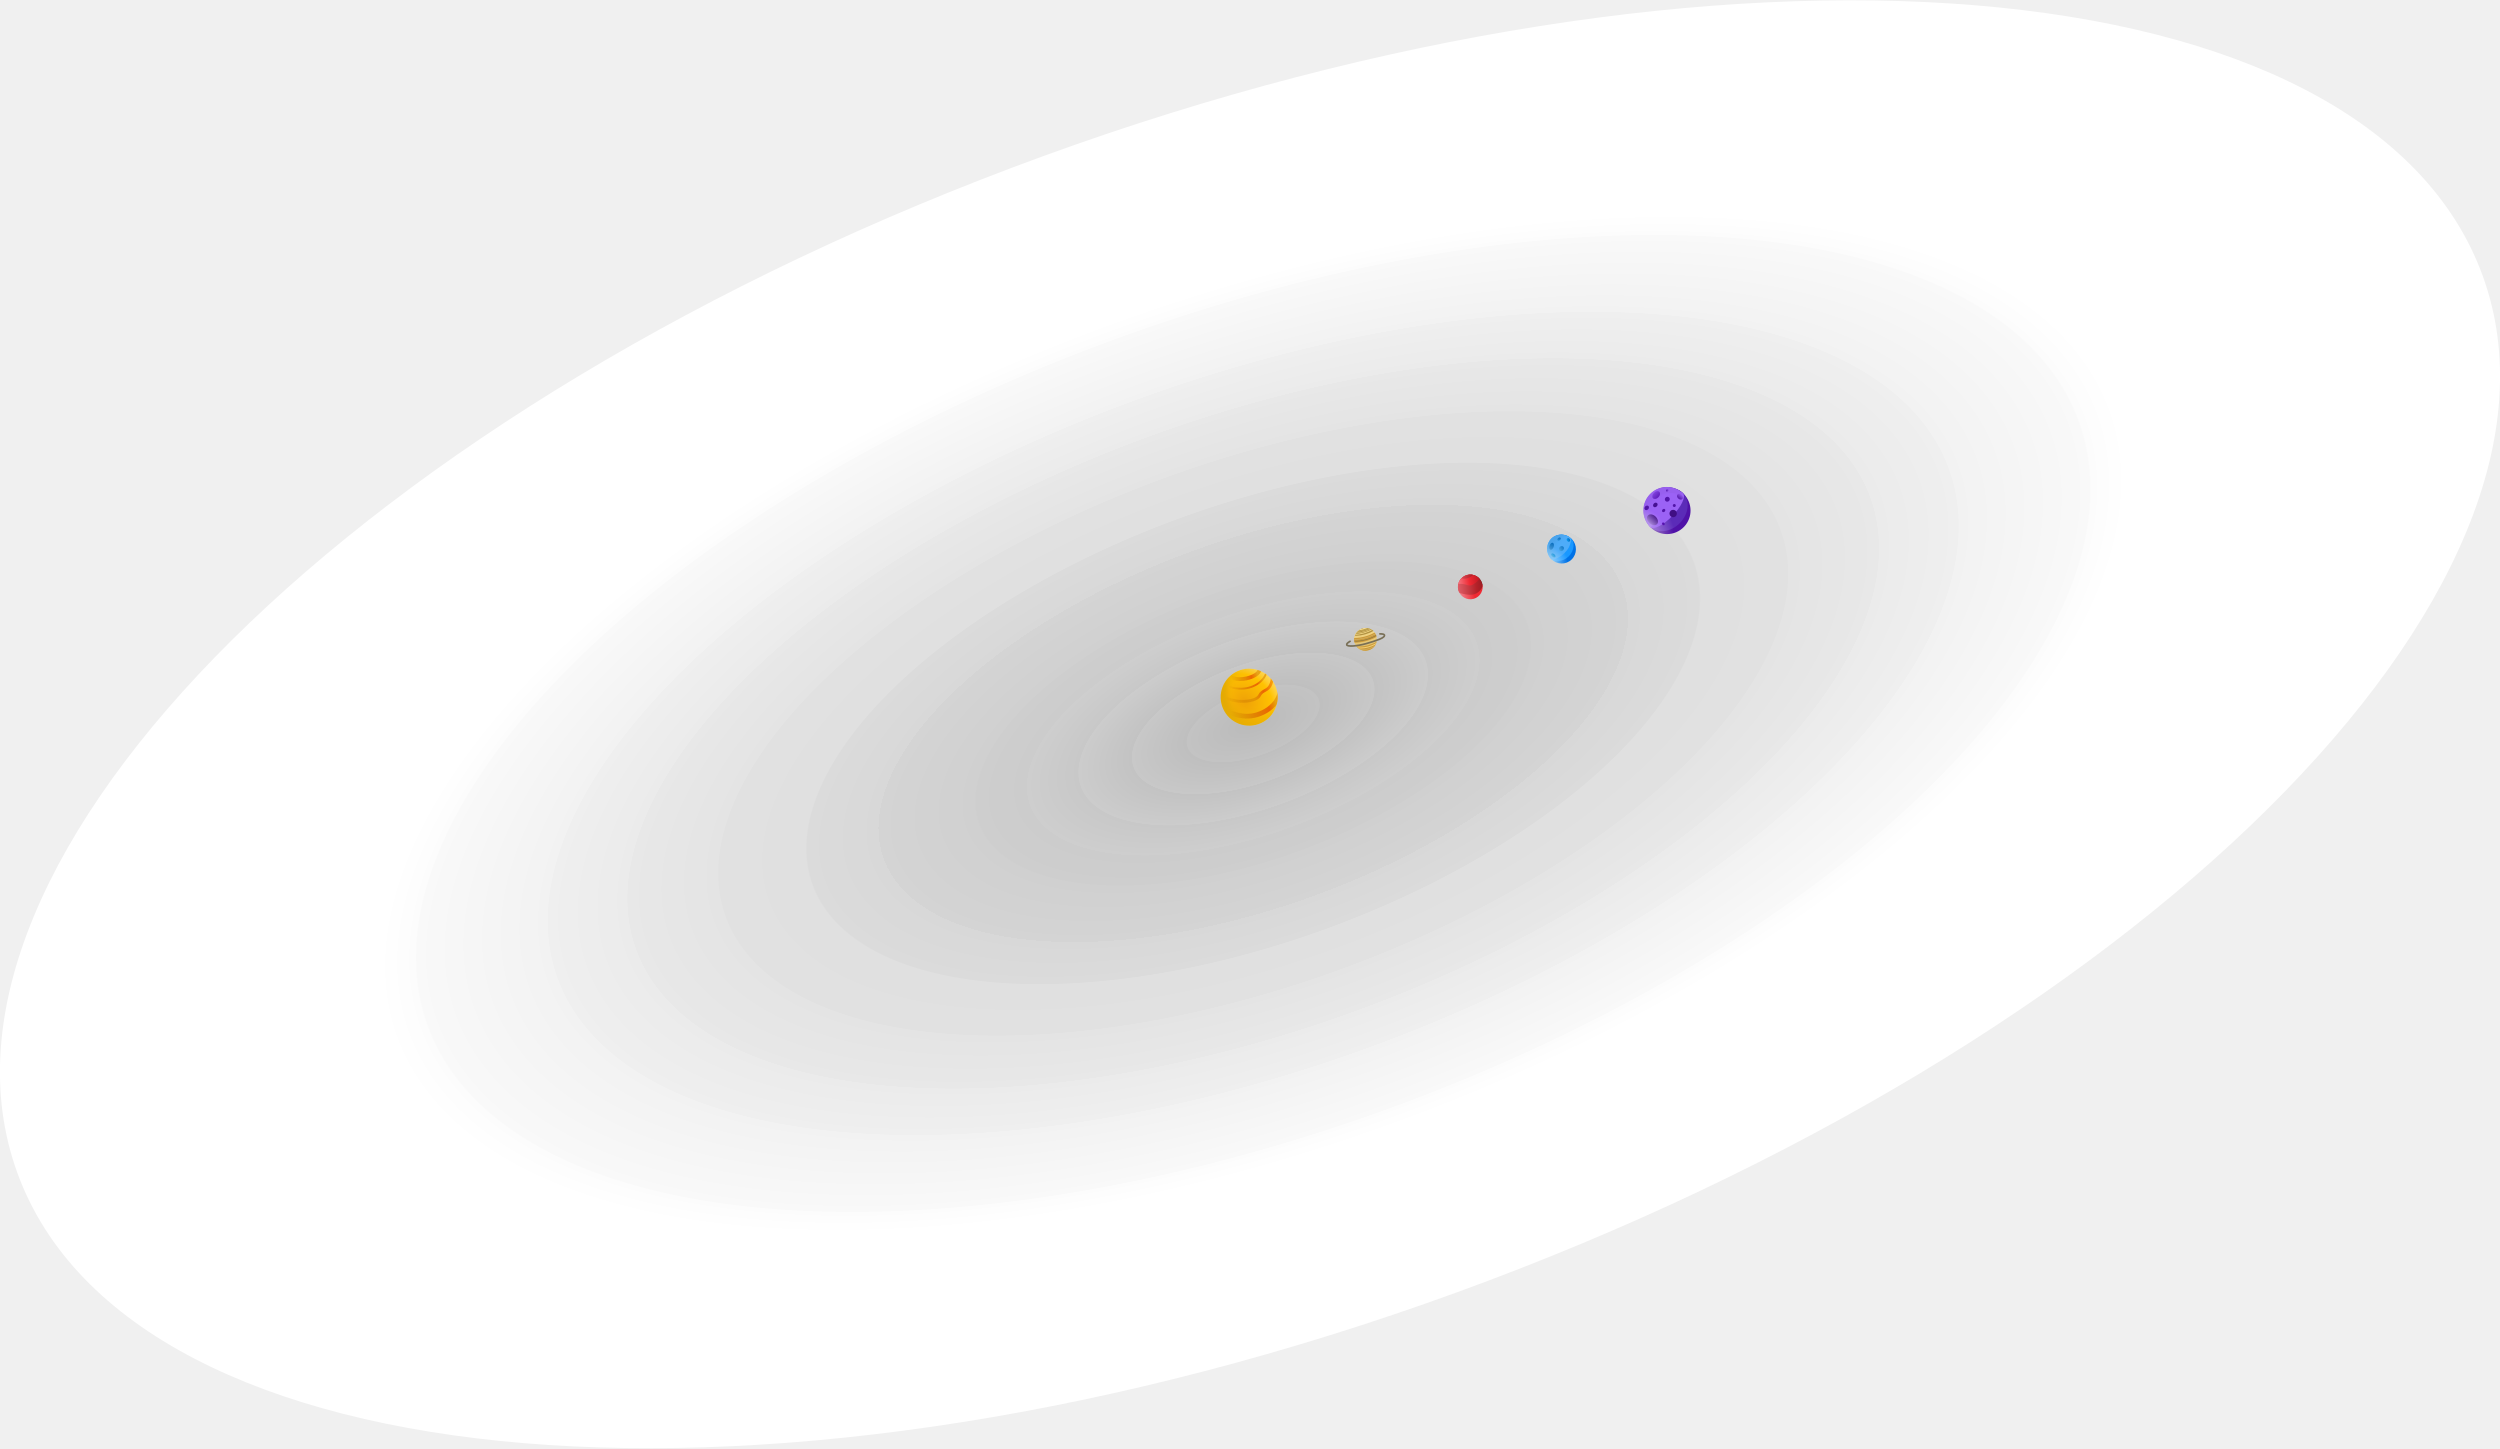
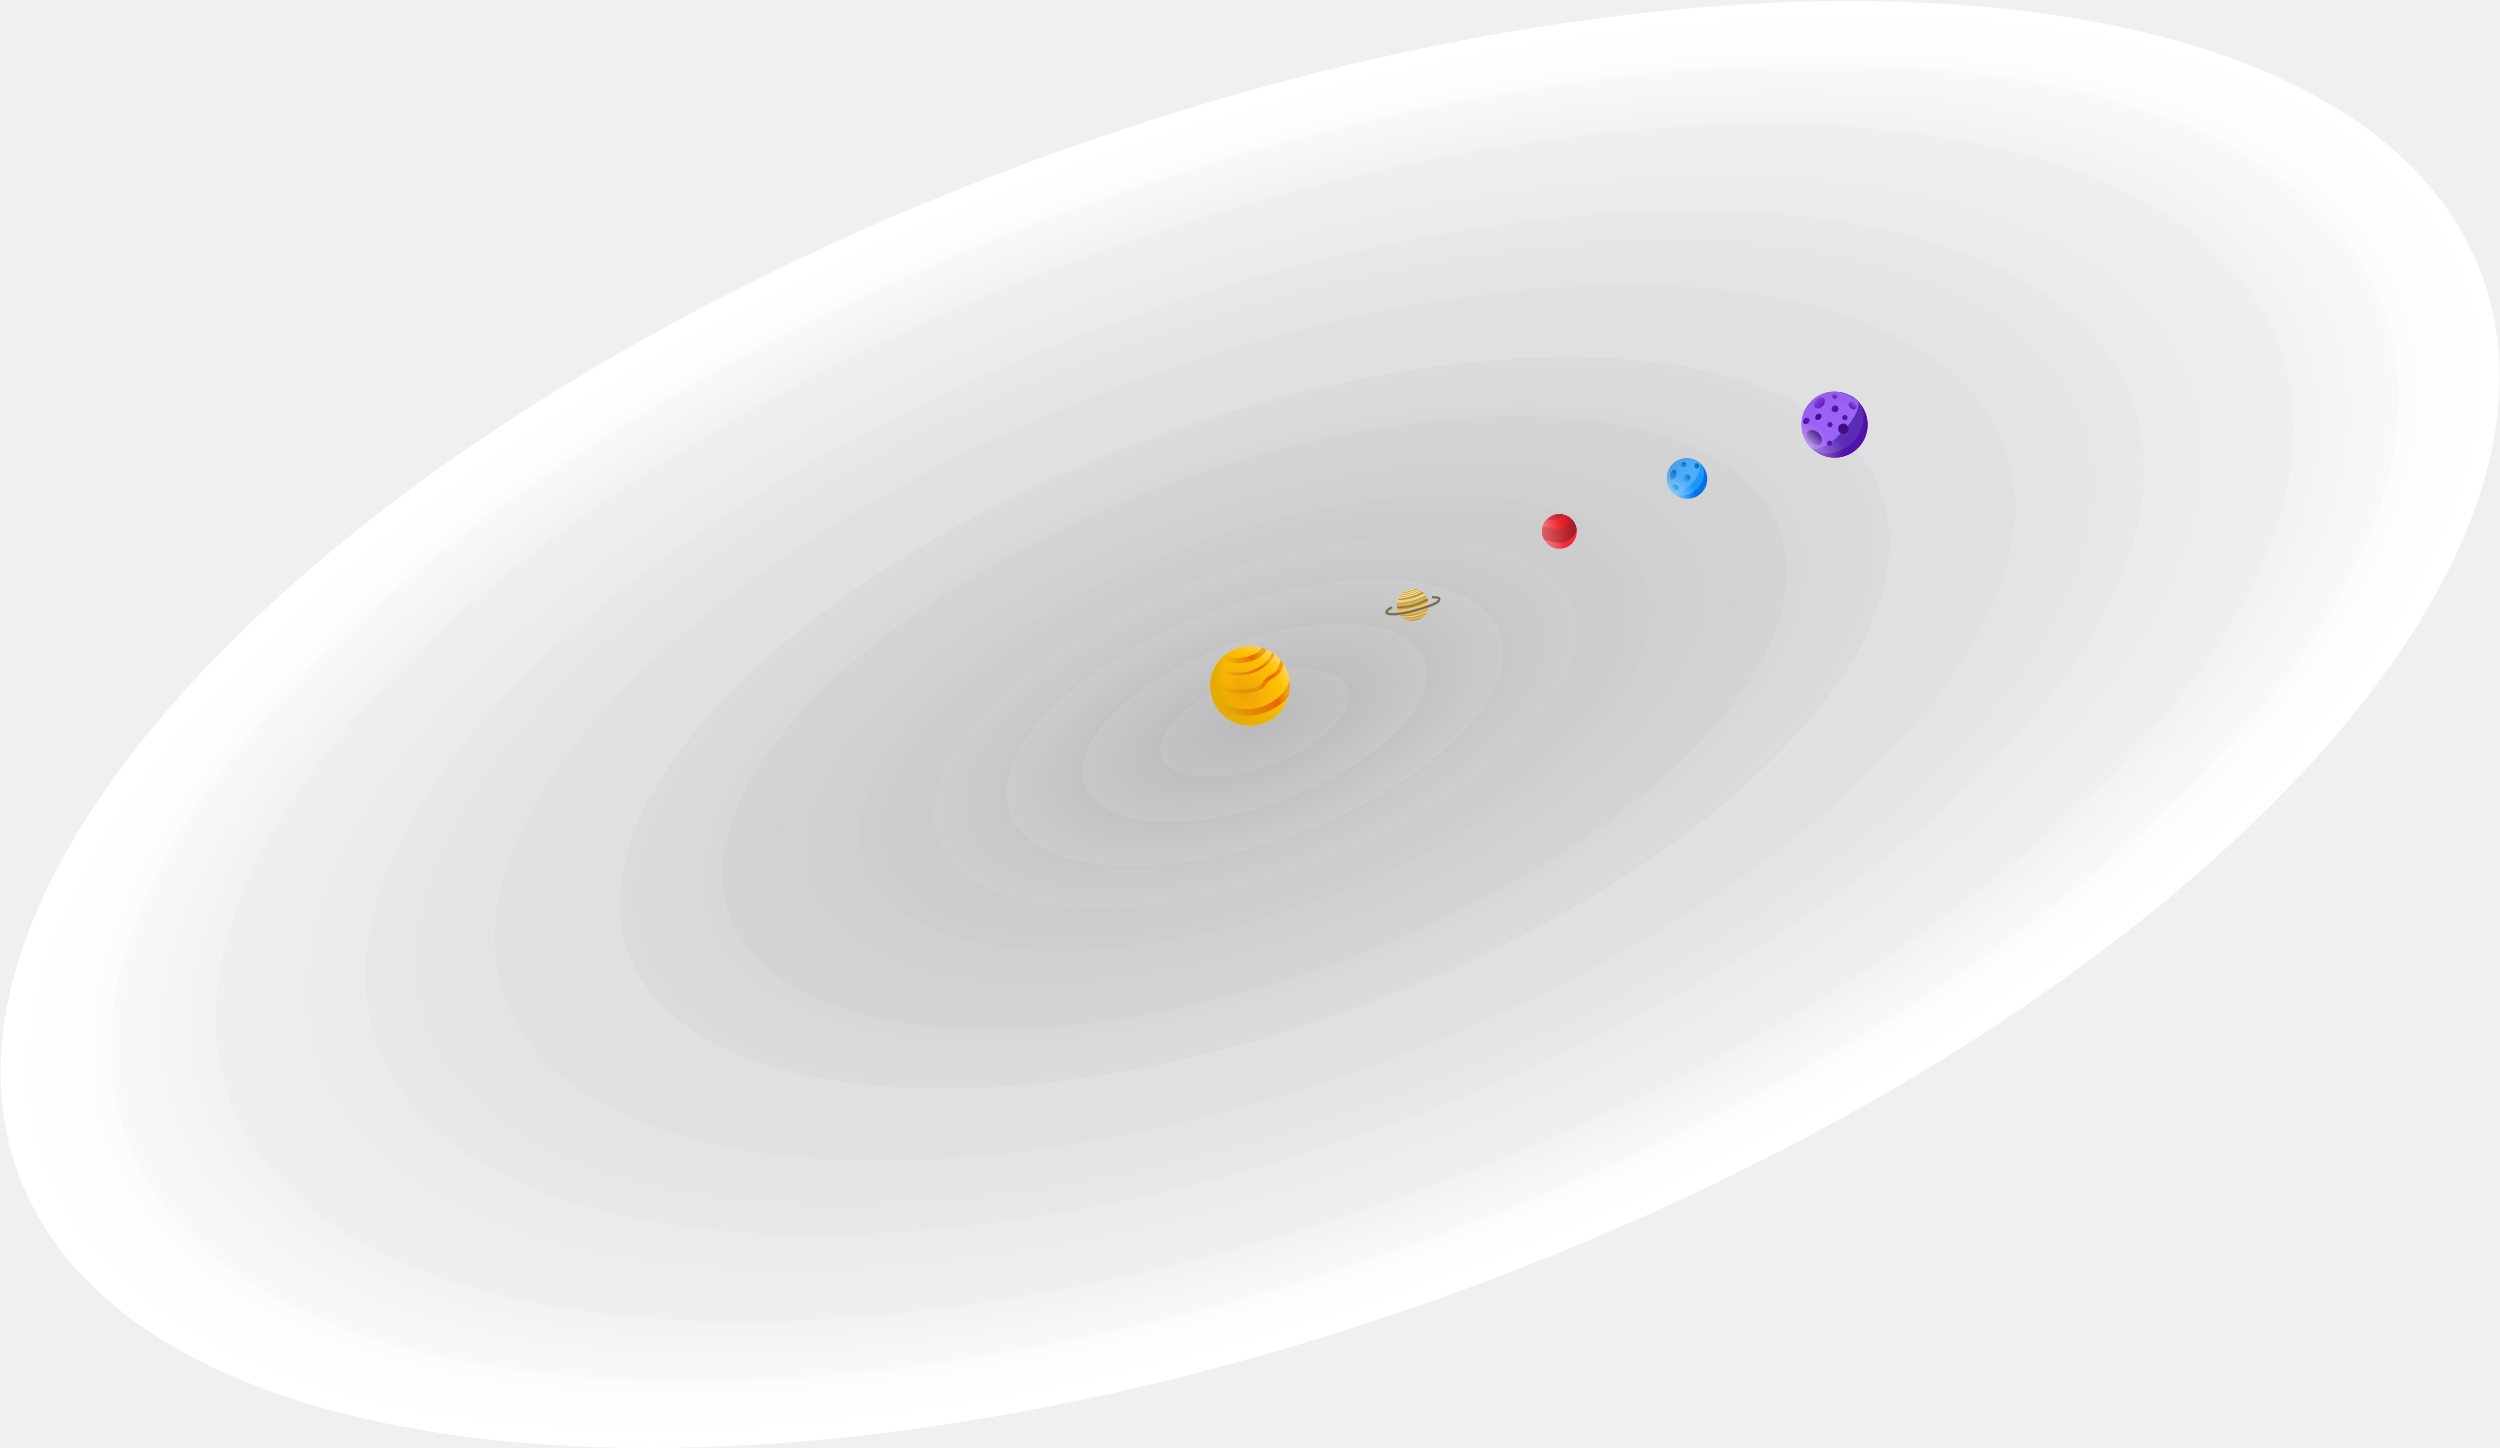
- <svg xmlns="http://www.w3.org/2000/svg" xmlns:xlink="http://www.w3.org/1999/xlink" width="2632px" height="1525px" viewBox="0 0 2632 1525" version="1.1">
+ <svg xmlns="http://www.w3.org/2000/svg" xmlns:xlink="http://www.w3.org/1999/xlink" width="948px" height="549px" viewBox="0 0 948 549" version="1.1">
  <defs>
    <radialGradient cx="50.185%" cy="50%" fx="50.185%" fy="50%" r="49.175%" gradientTransform="translate(0.50185,0.5),scale(0.46072,1),rotate(90),scale(1,2.175142),translate(-0.50185,-0.5)" id="radialGradient-1">
      <stop stop-color="#BABABA" offset="0%" />
      <stop stop-color="#C3C3C3" offset="7.555%" />
      <stop stop-color="#BFBFBF" offset="7.658%" />
      <stop stop-color="#C8C8C8" offset="13.847%" />
      <stop stop-color="#C3C3C3" offset="13.916%" />
      <stop stop-color="#CCCCCC" offset="19.967%" />
      <stop stop-color="#C8C8C8" offset="20.037%" />
      <stop stop-color="#CECECE" offset="25.886%" />
      <stop stop-color="#CCCCCC" offset="25.906%" />
      <stop stop-color="#CECECE" offset="31.695%" />
      <stop stop-color="#D0D0D0" offset="31.88%" />
      <stop stop-color="#D4D4D4" offset="42.869%" />
      <stop stop-color="#D8D8D8" offset="42.871%" />
      <stop stop-color="#DBDBDB" offset="51.043%" />
      <stop stop-color="#E0E0E0" offset="51.2%" />
      <stop stop-color="#E1E1E1" offset="61.151%" />
      <stop stop-color="#E4E4E4" offset="61.26%" />
      <stop stop-color="#E8E8E8" offset="71.566%" />
      <stop stop-color="#EBEBEB" offset="71.624%" />
-       <stop stop-color="#EFEFEF" offset="80.667%" />
-       <stop stop-color="#F2F2F2" offset="80.751%" />
-       <stop stop-color="#F9F9F9" offset="95.705%" />
-       <stop stop-color="#FCFCFC" offset="95.869%" />
+       <stop stop-color="#EFEFEF" offset="83.658%" />
+       <stop stop-color="#F2F2F2" offset="83.681%" />
+       <stop stop-color="#F9F9F9" offset="92.085%" />
+       <stop stop-color="#FCFCFC" offset="92.159%" />
      <stop stop-color="#FFFFFF" offset="100%" />
    </radialGradient>
    <linearGradient x1="97.57%" y1="-10.3%" x2="68.128%" y2="185.11%" id="linearGradient-2">
      <stop stop-color="#FFE493" offset="0%" />
      <stop stop-color="#BC9949" offset="100%" />
    </linearGradient>
-     <circle id="path-3" cx="12.969" cy="12.252" r="12" />
+     <circle id="path-3" cx="6.536" cy="6.175" r="6.048" />
    <linearGradient x1="18.086%" y1="50%" x2="36.004%" y2="103.632%" id="linearGradient-5">
      <stop stop-color="#1998FF" offset="0%" />
      <stop stop-color="#C7EFFE" offset="100%" />
    </linearGradient>
    <linearGradient x1="50%" y1="-15.543%" x2="91.324%" y2="38.152%" id="linearGradient-6">
      <stop stop-color="#BCEBFF" offset="0%" />
      <stop stop-color="#0072E7" offset="100%" />
    </linearGradient>
-     <ellipse id="path-7" cx="15.502" cy="15.257" rx="15.309" ry="15.105" />
+     <ellipse id="path-7" cx="7.813" cy="7.69" rx="7.716" ry="7.613" />
    <linearGradient x1="62.415%" y1="-40.304%" x2="75.019%" y2="50%" id="linearGradient-9">
      <stop stop-color="#E6F8FF" offset="0%" />
      <stop stop-color="#1998FF" offset="100%" />
    </linearGradient>
    <linearGradient x1="63.182%" y1="-13.416%" x2="57.758%" y2="44.912%" id="linearGradient-10">
      <stop stop-color="#C9EAF9" offset="0%" />
      <stop stop-color="#4EACF9" offset="100%" />
    </linearGradient>
-     <path d="M7.226,32.546 C14.441,32.546 20.739,25.623 20.739,14.305 C20.739,2.988 14.006,-6.062 6.791,-6.062 C-0.424,-6.062 -5.797,3.195 -5.797,14.512 C-5.797,25.83 0.012,32.546 7.226,32.546 Z" id="path-11" />
-     <filter x="-32.0%" y="-22.0%" width="164.1%" height="144.0%" filterUnits="objectBoundingBox" id="filter-12">
-       <feGaussianBlur stdDeviation="2.5" in="SourceAlpha" result="shadowBlurInner1" />
-       <feOffset dx="12" dy="5" in="shadowBlurInner1" result="shadowOffsetInner1" />
+     <path d="M3.642,16.403 C7.278,16.403 10.452,12.914 10.452,7.21 C10.452,1.506 7.059,-3.055 3.423,-3.055 C-0.214,-3.055 -2.922,1.61 -2.922,7.314 C-2.922,13.018 0.006,16.403 3.642,16.403 Z" id="path-11" />
+     <filter x="-33.6%" y="-23.1%" width="167.3%" height="146.3%" filterUnits="objectBoundingBox" id="filter-12">
+       <feGaussianBlur stdDeviation="1.5" in="SourceAlpha" result="shadowBlurInner1" />
+       <feOffset dx="6" dy="3" in="shadowBlurInner1" result="shadowOffsetInner1" />
      <feComposite in="shadowOffsetInner1" in2="SourceAlpha" operator="arithmetic" k2="-1" k3="1" result="shadowInnerInner1" />
      <feColorMatrix values="0 0 0 0 0   0 0 0 0 0   0 0 0 0 0  0 0 0 0.054 0" type="matrix" in="shadowInnerInner1" />
    </filter>
    <linearGradient x1="50%" y1="-75.768%" x2="61.614%" y2="129.077%" id="linearGradient-13">
      <stop stop-color="#71C9FF" offset="0%" />
      <stop stop-color="#0369BC" offset="100%" />
    </linearGradient>
    <linearGradient x1="97.721%" y1="0%" x2="-18.38%" y2="238.895%" id="linearGradient-14">
      <stop stop-color="#076BBD" offset="0%" />
      <stop stop-color="#53BCFB" offset="100%" />
    </linearGradient>
    <linearGradient x1="33.241%" y1="-124.446%" x2="54.459%" y2="110.885%" id="linearGradient-15">
      <stop stop-color="#97D5FA" offset="0%" />
      <stop stop-color="#0167B9" offset="100%" />
    </linearGradient>
    <linearGradient x1="-28.488%" y1="50%" x2="246.43%" y2="50%" id="linearGradient-16">
      <stop stop-color="#1792DC" offset="0%" />
      <stop stop-color="#B3E4F6" offset="100%" />
    </linearGradient>
    <linearGradient x1="217.726%" y1="0%" x2="4.195%" y2="50%" id="linearGradient-17">
      <stop stop-color="#06B2F3" offset="0%" />
      <stop stop-color="#0680E3" offset="100%" />
    </linearGradient>
-     <ellipse id="path-18" cx="13.652" cy="27.151" rx="1.633" ry="2.041" />
-     <filter x="-30.6%" y="-24.5%" width="161.2%" height="149.0%" filterUnits="objectBoundingBox" id="filter-19">
+     <ellipse id="path-18" cx="6.881" cy="13.684" rx="1" ry="1.029" />
+     <filter x="-60.8%" y="-48.6%" width="221.5%" height="197.2%" filterUnits="objectBoundingBox" id="filter-19">
      <feGaussianBlur stdDeviation="0.5" in="SourceAlpha" result="shadowBlurInner1" />
      <feOffset dx="1" dy="-1" in="shadowBlurInner1" result="shadowOffsetInner1" />
      <feComposite in="shadowOffsetInner1" in2="SourceAlpha" operator="arithmetic" k2="-1" k3="1" result="shadowInnerInner1" />
      <feColorMatrix values="0 0 0 0 0   0 0 0 0 0   0 0 0 0 0  0 0 0 0.134 0" type="matrix" in="shadowInnerInner1" />
    </filter>
-     <ellipse id="path-20" cx="13.035" cy="13.036" rx="13.014" ry="13.033" />
+     <ellipse id="path-20" cx="6.57" cy="6.57" rx="6.559" ry="6.568" />
    <linearGradient x1="94.655%" y1="55.111%" x2="-23.961%" y2="52.671%" id="linearGradient-22">
      <stop stop-color="#EF828C" offset="0%" />
      <stop stop-color="#EF2933" offset="42.304%" />
      <stop stop-color="#EF2933" offset="100%" />
      <stop stop-color="#EF2933" offset="100%" />
    </linearGradient>
    <linearGradient x1="116.243%" y1="43.83%" x2="-17.06%" y2="62.481%" id="linearGradient-23">
      <stop stop-color="#F47B85" offset="0%" />
      <stop stop-color="#B52229" offset="47.357%" />
      <stop stop-color="#420B0E" offset="100%" />
    </linearGradient>
-     <path d="M-0.603,14.252 C2.496,15.881 4.983,17.113 7.988,19.276 C12.294,22.375 19.157,20.075 28.577,12.374 L25.955,-0.398 L0.679,-1.473 C-3.02,7.481 -3.448,12.723 -0.603,14.252 Z" id="path-24" />
-     <filter x="-16.1%" y="-22.6%" width="132.2%" height="145.3%" filterUnits="objectBoundingBox" id="filter-25">
-       <feGaussianBlur stdDeviation="2" in="SourceAlpha" result="shadowBlurInner1" />
-       <feOffset dx="6" dy="4" in="shadowBlurInner1" result="shadowOffsetInner1" />
+     <path d="M-0.304,7.183 C1.258,8.004 2.511,8.625 4.026,9.715 C6.196,11.277 9.655,10.118 14.403,6.236 L13.081,-0.201 L0.342,-0.742 C-1.522,3.77 -1.738,6.412 -0.304,7.183 Z" id="path-24" />
+     <filter x="-16.0%" y="-22.5%" width="132.0%" height="144.9%" filterUnits="objectBoundingBox" id="filter-25">
+       <feGaussianBlur stdDeviation="1" in="SourceAlpha" result="shadowBlurInner1" />
+       <feOffset dx="3" dy="2" in="shadowBlurInner1" result="shadowOffsetInner1" />
      <feComposite in="shadowOffsetInner1" in2="SourceAlpha" operator="arithmetic" k2="-1" k3="1" result="shadowInnerInner1" />
      <feColorMatrix values="0 0 0 0 0   0 0 0 0 0   0 0 0 0 0  0 0 0 0.13 0" type="matrix" in="shadowInnerInner1" />
    </filter>
    <linearGradient x1="116.243%" y1="46.142%" x2="-61.761%" y2="60.316%" id="linearGradient-26">
      <stop stop-color="#F47B85" offset="0%" />
      <stop stop-color="#B52229" offset="47.357%" />
      <stop stop-color="#420B0E" offset="100%" />
    </linearGradient>
    <linearGradient x1="95.562%" y1="45.815%" x2="-27.65%" y2="52.382%" id="linearGradient-27">
      <stop stop-color="#F78590" offset="0%" />
      <stop stop-color="#EF2933" offset="40.395%" />
      <stop stop-color="#900C13" offset="100%" />
    </linearGradient>
    <linearGradient x1="90.278%" y1="46.515%" x2="-60.958%" y2="55.243%" id="linearGradient-28">
      <stop stop-color="#DB4753" offset="0%" />
      <stop stop-color="#B6232A" offset="46.383%" />
      <stop stop-color="#430608" offset="100%" />
    </linearGradient>
    <linearGradient x1="10.107%" y1="71.934%" x2="58.119%" y2="134.648%" id="linearGradient-29">
      <stop stop-color="#5012A8" offset="0%" />
      <stop stop-color="#CBBCD6" offset="100%" />
    </linearGradient>
    <linearGradient x1="30.935%" y1="54.808%" x2="53.514%" y2="116.491%" id="linearGradient-30">
      <stop stop-color="#5B2BB8" offset="0%" />
      <stop stop-color="#BF9AEA" offset="100%" />
    </linearGradient>
    <linearGradient x1="52.493%" y1="142.262%" x2="44.373%" y2="70.614%" id="linearGradient-31">
      <stop stop-color="#D2C5E6" offset="0%" />
      <stop stop-color="#9B62F5" offset="100%" />
    </linearGradient>
    <linearGradient x1="51.909%" y1="27.18%" x2="58.15%" y2="-47.425%" id="linearGradient-32">
      <stop stop-color="#9B62F5" offset="0%" />
      <stop stop-color="#E8E8E8" offset="100%" />
    </linearGradient>
-     <path d="M24.7,-1.59161573e-12 C11.059,-1.59161573e-12 -1.8189894e-12,11.083 -1.8189894e-12,24.754 C-1.8189894e-12,38.426 11.059,49.509 24.7,49.509 L24.7,49.509" id="path-33" />
-     <filter x="-22.3%" y="-11.1%" width="144.5%" height="122.2%" filterUnits="objectBoundingBox" id="filter-35">
-       <feGaussianBlur stdDeviation="2" in="SourceAlpha" result="shadowBlurInner1" />
-       <feOffset dx="7" dy="-2" in="shadowBlurInner1" result="shadowOffsetInner1" />
+     <path d="M12.449,-8.02174327e-13 C5.574,-8.02174327e-13 -9.16770659e-13,5.586 -9.16770659e-13,12.476 C-9.16770659e-13,19.367 5.574,24.952 12.449,24.952 L12.449,24.952" id="path-33" />
+     <filter x="-24.1%" y="-12.0%" width="148.2%" height="124.0%" filterUnits="objectBoundingBox" id="filter-35">
+       <feGaussianBlur stdDeviation="1" in="SourceAlpha" result="shadowBlurInner1" />
+       <feOffset dx="4" dy="-1" in="shadowBlurInner1" result="shadowOffsetInner1" />
      <feComposite in="shadowOffsetInner1" in2="SourceAlpha" operator="arithmetic" k2="-1" k3="1" result="shadowInnerInner1" />
      <feColorMatrix values="0 0 0 0 0   0 0 0 0 0   0 0 0 0 0  0 0 0 0.028 0" type="matrix" in="shadowInnerInner1" />
    </filter>
    <linearGradient x1="177.088%" y1="43.718%" x2="0%" y2="43.718%" id="linearGradient-36">
      <stop stop-color="#9960F3" offset="0%" />
      <stop stop-color="#5F1DBC" offset="100%" />
    </linearGradient>
    <linearGradient x1="61.594%" y1="-16.635%" x2="61.594%" y2="152.794%" id="linearGradient-37">
      <stop stop-color="#400E85" offset="0%" />
      <stop stop-color="#D3BBFA" offset="100%" />
    </linearGradient>
    <linearGradient x1="62.448%" y1="-3.859%" x2="50%" y2="80.2%" id="linearGradient-38">
      <stop stop-color="#9960F3" offset="0%" />
      <stop stop-color="#5F24B2" offset="100%" />
    </linearGradient>
    <linearGradient x1="50%" y1="50%" x2="68.487%" y2="103.299%" id="linearGradient-39">
      <stop stop-color="#5414AF" offset="0%" />
      <stop stop-color="#7421BC" offset="100%" />
    </linearGradient>
    <linearGradient x1="56.383%" y1="-11.935%" x2="50%" y2="100%" id="linearGradient-40">
      <stop stop-color="#9960F3" offset="0%" />
      <stop stop-color="#5115A7" offset="100%" />
    </linearGradient>
-     <radialGradient cx="59.277%" cy="45.857%" fx="59.277%" fy="45.857%" r="60.024%" gradientTransform="translate(0.592768,0.458565),rotate(156.8741),scale(1,1.205766),translate(-0.592768,-0.458565)" id="radialGradient-41">
+     <path d="M12.449,-8.02174327e-13 C5.574,-8.02174327e-13 -9.16770659e-13,5.586 -9.16770659e-13,12.476 C-9.16770659e-13,19.367 5.574,24.952 12.449,24.952 L12.449,24.952" id="path-41" />
+     <filter x="-24.1%" y="-12.0%" width="148.2%" height="124.0%" filterUnits="objectBoundingBox" id="filter-43">
+       <feGaussianBlur stdDeviation="1" in="SourceAlpha" result="shadowBlurInner1" />
+       <feOffset dx="4" dy="-1" in="shadowBlurInner1" result="shadowOffsetInner1" />
+       <feComposite in="shadowOffsetInner1" in2="SourceAlpha" operator="arithmetic" k2="-1" k3="1" result="shadowInnerInner1" />
+       <feColorMatrix values="0 0 0 0 0   0 0 0 0 0   0 0 0 0 0  0 0 0 0.028 0" type="matrix" in="shadowInnerInner1" />
+     </filter>
+     <radialGradient cx="59.277%" cy="45.857%" fx="59.277%" fy="45.857%" r="60.024%" gradientTransform="translate(0.592768,0.458565),rotate(156.8741),scale(1,1.205766),translate(-0.592768,-0.458565)" id="radialGradient-44">
      <stop stop-color="#EFA207" offset="0.013%" />
      <stop stop-color="#FFC201" offset="72.598%" />
      <stop stop-color="#FFD758" offset="100%" />
    </radialGradient>
-     <circle id="path-42" cx="37.857" cy="38.597" r="30" />
-     <filter x="-14.2%" y="-14.2%" width="128.3%" height="128.3%" filterUnits="objectBoundingBox" id="filter-44">
-       <feGaussianBlur stdDeviation="5" in="SourceAlpha" result="shadowBlurInner1" />
-       <feOffset dx="-7" dy="4" in="shadowBlurInner1" result="shadowOffsetInner1" />
+     <circle id="path-45" cx="19.08" cy="19.453" r="15.12" />
+     <filter x="-14.9%" y="-14.9%" width="129.8%" height="129.8%" filterUnits="objectBoundingBox" id="filter-47">
+       <feGaussianBlur stdDeviation="2.5" in="SourceAlpha" result="shadowBlurInner1" />
+       <feOffset dx="-4" dy="2" in="shadowBlurInner1" result="shadowOffsetInner1" />
      <feComposite in="shadowOffsetInner1" in2="SourceAlpha" operator="arithmetic" k2="-1" k3="1" result="shadowInnerInner1" />
      <feColorMatrix values="0 0 0 0 0   0 0 0 0 0   0 0 0 0 0  0 0 0 0.097 0" type="matrix" in="shadowInnerInner1" />
    </filter>
-     <linearGradient x1="90.442%" y1="69.71%" x2="-6.643%" y2="50.588%" id="linearGradient-45">
+     <linearGradient x1="90.442%" y1="69.71%" x2="-6.643%" y2="50.588%" id="linearGradient-48">
      <stop stop-color="#A74E00" stop-opacity="0" offset="0%" />
      <stop stop-color="#CE4B02" stop-opacity="0.459" offset="44.213%" />
      <stop stop-color="#E74803" stop-opacity="0.747" offset="62.41%" />
      <stop stop-color="#D17D02" stop-opacity="0.499" offset="84.593%" />
      <stop stop-color="#FCAD04" offset="99.966%" />
    </linearGradient>
-     <linearGradient x1="86.579%" y1="68.679%" x2="-4.262%" y2="48.775%" id="linearGradient-46">
+     <linearGradient x1="86.579%" y1="68.679%" x2="-4.262%" y2="48.775%" id="linearGradient-49">
      <stop stop-color="#A74E00" stop-opacity="0" offset="0%" />
      <stop stop-color="#D17D02" stop-opacity="0.499" offset="53.607%" />
      <stop stop-color="#E74803" stop-opacity="0.747" offset="74.679%" />
      <stop stop-color="#FCAD04" offset="99.966%" />
    </linearGradient>
-     <linearGradient x1="73.2%" y1="62.633%" x2="-3.863%" y2="47.311%" id="linearGradient-47">
+     <linearGradient x1="73.2%" y1="62.633%" x2="-3.863%" y2="47.311%" id="linearGradient-50">
      <stop stop-color="#A74E00" stop-opacity="0" offset="0%" />
      <stop stop-color="#E74803" stop-opacity="0.747" offset="67.027%" />
      <stop stop-color="#D17D02" stop-opacity="0.499" offset="84.293%" />
      <stop stop-color="#FCAD04" offset="99.966%" />
    </linearGradient>
-     <linearGradient x1="80.972%" y1="77.742%" x2="0.083%" y2="52.725%" id="linearGradient-48">
+     <linearGradient x1="80.972%" y1="77.742%" x2="0.083%" y2="52.725%" id="linearGradient-51">
      <stop stop-color="#A74E00" stop-opacity="0" offset="0%" />
      <stop stop-color="#E74803" stop-opacity="0.747" offset="71.987%" />
      <stop stop-color="#D17D02" stop-opacity="0.499" offset="87.001%" />
      <stop stop-color="#FCAD04" offset="99.966%" />
    </linearGradient>
  </defs>
  <g id="final" stroke="none" stroke-width="1" fill="none" fill-rule="evenodd">
-     <g id="background-dark" transform="translate(-200, -308)">
-       <ellipse id="onlybg-light" fill="#FFFFFF" transform="translate(1516, 1070.5) rotate(-20) translate(-1516, -1070.5) " cx="1516" cy="1070.5" rx="1381" ry="636.5" />
-       <ellipse id="bg-light" fill="url(#radialGradient-1)" transform="translate(1515.951, 1070.896) rotate(-20) translate(-1515.951, -1070.896) " cx="1515.951" cy="1070.896" rx="986.5" ry="454.5" />
-       <g id="galaxy" transform="translate(1759, 933.5) rotate(3) translate(-1759, -933.5) translate(1483, 774)">
-         <g id="saturn" transform="translate(156.8036, 213.8151) rotate(-17) translate(-156.8036, -213.8151) translate(144.3036, 201.3151)">
+     <g id="background-dark" transform="translate(-290, -265)">
+       <ellipse id="bg-light" fill="url(#radialGradient-1)" transform="translate(764.0394, 539.7318) rotate(-20) translate(-764.0394, -539.7318) " cx="764.039" cy="539.732" rx="497.196" ry="229.068" />
+       <g id="galaxy" transform="translate(887, 470.5) rotate(3) translate(-887, -470.5) translate(747, 390)">
+         <g id="saturn" transform="translate(80.07876, 107.8956) rotate(-17) translate(-80.07876, -107.8956) translate(73.57876, 101.3956)">
          <mask id="mask-4" fill="white">
            <use xlink:href="#path-3" />
          </mask>
          <use id="Mask" fill="url(#linearGradient-2)" xlink:href="#path-3" />
-           <ellipse id="Oval" stroke="#CC9A3A" stroke-width="5" mask="url(#mask-4)" cx="12.255" cy="2.698" rx="21.5" ry="9" />
-           <ellipse id="Oval" stroke="#CC9A3A" stroke-width="5.5" mask="url(#mask-4)" cx="13.255" cy="7.698" rx="25.5" ry="14" />
-           <ellipse id="Oval" stroke="#B29343" stroke-width="5.5" mask="url(#mask-4)" transform="translate(13.92896, 0.828748) rotate(-2) translate(-13.92896, -0.828748) " cx="13.929" cy="0.829" rx="12.5" ry="3.5" />
-           <ellipse id="Oval" stroke="#F7DB8A" stroke-width="0.2" mask="url(#mask-4)" cx="12.559" cy="-0.901" rx="12.5" ry="3.5" />
-           <ellipse id="Oval" stroke="#F7DB8A" stroke-width="0.4" mask="url(#mask-4)" transform="translate(13.01968, 0.435916) rotate(-2) translate(-13.01968, -0.435916) " cx="13.02" cy="0.436" rx="12.5" ry="3.5" />
-           <ellipse id="Oval" stroke="#F7DB8A" stroke-width="0.8" mask="url(#mask-4)" transform="translate(12.98041, 1.790531) rotate(-2) translate(-12.98041, -1.790531) " cx="12.98" cy="1.791" rx="13" ry="3.5" />
-           <ellipse id="Oval" stroke="#D2BD82" stroke-width="0.4" mask="url(#mask-4)" transform="translate(13.75504, 4.198218) rotate(-2) translate(-13.75504, -4.198218) " cx="13.755" cy="4.198" rx="18" ry="6.5" />
-           <ellipse id="Oval" stroke="#F1D179" mask="url(#mask-4)" transform="translate(13.75504, 9.198218) rotate(-1) translate(-13.75504, -9.198218) " cx="13.755" cy="9.198" rx="20" ry="11.5" />
-           <ellipse id="Oval" stroke="#D2BD82" stroke-width="0.4" mask="url(#mask-4)" transform="translate(13.75504, 11.19822) rotate(-1) translate(-13.75504, -11.19822) " cx="13.755" cy="11.198" rx="18" ry="11.5" />
-           <ellipse id="Oval" stroke="#877544" stroke-width="0.7" mask="url(#mask-4)" transform="translate(13.75504, 6.198218) rotate(-2) translate(-13.75504, -6.198218) " cx="13.755" cy="6.198" rx="18" ry="6.5" />
-         </g>
-         <path d="M141.389,210.895 C138.619,211.537 136.988,212.418 136.997,213.458 C137.017,215.734 146.856,217.816 157.306,217.892 C161.946,217.925 167.835,217.732 171.716,217.337 C176.574,216.842 178.008,215.681 177.997,214.415 C177.99,213.585 176.353,212.749 173.768,212.019" id="orbit" stroke="#786F56" stroke-width="1.8" stroke-linecap="round" transform="translate(157.4973, 214.3953) rotate(-19) translate(-157.4973, -214.3953) " />
-         <g id="blue-planet" transform="translate(358.5, 107.5) scale(1, -1) rotate(-43) translate(-358.5, -107.5) translate(343, 92)">
+           <ellipse id="Oval" stroke="#CC9A3A" stroke-width="2.52" mask="url(#mask-4)" cx="6.177" cy="1.36" rx="10.836" ry="4.536" />
+           <ellipse id="Oval" stroke="#CC9A3A" stroke-width="2.772" mask="url(#mask-4)" cx="6.681" cy="3.88" rx="12.852" ry="7.056" />
+           <ellipse id="Oval" stroke="#B29343" stroke-width="2.772" mask="url(#mask-4)" transform="translate(7.020193, 0.417689) rotate(-2) translate(-7.020193, -0.417689) " cx="7.02" cy="0.418" rx="6.3" ry="1.764" />
+           <ellipse id="Oval" stroke="#F7DB8A" stroke-width="0.5" mask="url(#mask-4)" cx="6.33" cy="-0.454" rx="6.3" ry="1.764" />
+           <ellipse id="Oval" stroke="#F7DB8A" stroke-width="0.5" mask="url(#mask-4)" transform="translate(6.561918, 0.219702) rotate(-2) translate(-6.561918, -0.219702) " cx="6.562" cy="0.22" rx="6.3" ry="1.764" />
+           <ellipse id="Oval" stroke="#F7DB8A" stroke-width="0.5" mask="url(#mask-4)" transform="translate(6.542125, 0.902428) rotate(-2) translate(-6.542125, -0.902428) " cx="6.542" cy="0.902" rx="6.552" ry="1.764" />
+           <ellipse id="Oval" stroke="#D2BD82" stroke-width="0.5" mask="url(#mask-4)" transform="translate(6.932539, 2.115902) rotate(-2) translate(-6.932539, -2.115902) " cx="6.933" cy="2.116" rx="9.072" ry="3.276" />
+           <ellipse id="Oval" stroke="#F1D179" stroke-width="0.504" mask="url(#mask-4)" transform="translate(6.932539, 4.635902) rotate(-1) translate(-6.932539, -4.635902) " cx="6.933" cy="4.636" rx="10.08" ry="5.796" />
+           <ellipse id="Oval" stroke="#D2BD82" stroke-width="0.5" mask="url(#mask-4)" transform="translate(6.932539, 5.643902) rotate(-1) translate(-6.932539, -5.643902) " cx="6.933" cy="5.644" rx="9.072" ry="5.796" />
+           <ellipse id="Oval" stroke="#877544" stroke-width="0.5" mask="url(#mask-4)" transform="translate(6.932539, 3.123902) rotate(-2) translate(-6.932539, -3.123902) " cx="6.933" cy="3.124" rx="9.072" ry="3.276" />
+         </g>
+         <path d="M72.06,106.291 C70.664,106.615 69.842,107.059 69.847,107.583 C69.856,108.73 74.816,109.779 80.082,109.817 C82.421,109.834 85.389,109.737 87.345,109.538 C89.793,109.289 90.516,108.703 90.511,108.065 C90.507,107.647 89.682,107.226 88.379,106.858" id="orbit" stroke="#786F56" stroke-width="0.907" stroke-linecap="round" transform="translate(80.17862, 108.0552) rotate(-19) translate(-80.17862, -108.0552) " />
+         <g id="blue-planet" transform="translate(181.7497, 54.17072) scale(1, -1) rotate(-43) translate(-181.7497, -54.17072) translate(173.7497, 46.17072)">
          <mask id="mask-8" fill="white">
            <use xlink:href="#path-7" />
          </mask>
          <use id="Oval" fill="url(#linearGradient-6)" xlink:href="#path-7" />
-           <ellipse id="Oval" fill="url(#linearGradient-9)" mask="url(#mask-8)" cx="12.032" cy="15.257" rx="14.288" ry="15.921" />
+           <ellipse id="Oval" fill="url(#linearGradient-9)" mask="url(#mask-8)" cx="6.064" cy="7.69" rx="7.201" ry="8.024" />
          <g id="Oval" mask="url(#mask-8)">
            <use fill="url(#linearGradient-10)" fill-rule="evenodd" xlink:href="#path-11" />
            <use fill="black" fill-opacity="1" filter="url(#filter-12)" xlink:href="#path-11" />
          </g>
-           <ellipse id="Oval" fill="url(#linearGradient-13)" mask="url(#mask-8)" transform="translate(15.10488, 15.51312) rotate(-2) translate(-15.10488, -15.51312) " cx="15.105" cy="15.513" rx="2.449" ry="2.858" />
-           <ellipse id="Oval" fill="url(#linearGradient-14)" mask="url(#mask-8)" transform="translate(6.168087, 20.75808) rotate(174) translate(-6.168087, -20.75808) " cx="6.168" cy="20.758" rx="1.429" ry="2.041" />
-           <ellipse id="Oval" fill="url(#linearGradient-15)" mask="url(#mask-8)" transform="translate(6.14215, 9.811565) rotate(27) translate(-6.14215, -9.811565) " cx="6.142" cy="9.812" rx="2.245" ry="3.878" />
-           <ellipse id="Oval" fill="url(#linearGradient-16)" mask="url(#mask-8)" transform="translate(14.34228, 4.407869) rotate(275) translate(-14.34228, -4.407869) " cx="14.342" cy="4.408" rx="1.633" ry="2.654" />
-           <g id="Oval" mask="url(#mask-8)" transform="translate(13.65232, 27.15129) rotate(-93) translate(-13.65232, -27.15129) ">
+           <ellipse id="Oval" fill="url(#linearGradient-13)" mask="url(#mask-8)" transform="translate(7.61286, 7.818612) rotate(-2) translate(-7.61286, -7.818612) " cx="7.613" cy="7.819" rx="1.235" ry="1.44" />
+           <ellipse id="Oval" fill="url(#linearGradient-14)" mask="url(#mask-8)" transform="translate(3.108716, 10.46207) rotate(174) translate(-3.108716, -10.46207) " cx="3.109" cy="10.462" rx="1" ry="1.029" />
+           <ellipse id="Oval" fill="url(#linearGradient-15)" mask="url(#mask-8)" transform="translate(3.095643, 4.945029) rotate(27) translate(-3.095643, -4.945029) " cx="3.096" cy="4.945" rx="1.132" ry="1.955" />
+           <ellipse id="Oval" fill="url(#linearGradient-16)" mask="url(#mask-8)" transform="translate(7.228509, 2.221566) rotate(275) translate(-7.228509, -2.221566) " cx="7.229" cy="2.222" rx="1" ry="1.337" />
+           <g id="Oval" mask="url(#mask-8)" transform="translate(6.880769, 13.68425) rotate(-93) translate(-6.880769, -13.68425) ">
            <use fill="url(#linearGradient-17)" fill-rule="evenodd" xlink:href="#path-18" />
            <use fill="black" fill-opacity="1" filter="url(#filter-19)" xlink:href="#path-18" />
          </g>
        </g>
-         <g id="red-planet" transform="translate(264.2797, 153.0868) scale(-1, 1) rotate(19) translate(-264.2797, -153.0868) translate(250.7797, 139.5868)">
+         <g id="red-planet" transform="translate(133.8755, 77.40488) scale(-1, 1) rotate(19) translate(-133.8755, -77.40488) translate(126.8755, 70.40488)">
          <mask id="mask-21" fill="white">
            <use xlink:href="#path-20" />
          </mask>
          <use id="Mask" fill-opacity="0" fill="#FFFFFF" xlink:href="#path-20" />
-           <path d="M-1.251,13.754 C6.717,16.311 11.488,17.59 13.061,17.59 C17.199,17.59 21.95,16.069 27.313,13.028 L26.365,24.111 L13.908,27.248 L0.459,24.57 L-1.251,13.754 Z" id="Path-13" fill="url(#linearGradient-22)" mask="url(#mask-21)" />
+           <path d="M-0.63,6.932 C3.386,8.221 5.79,8.865 6.583,8.865 C8.668,8.865 11.063,8.099 13.766,6.566 L13.288,12.152 L7.01,13.733 L0.231,12.383 L-0.63,6.932 Z" id="Path-13" fill="url(#linearGradient-22)" mask="url(#mask-21)" />
          <g id="Path-14" mask="url(#mask-21)">
            <use fill="url(#linearGradient-23)" fill-rule="evenodd" xlink:href="#path-24" />
            <use fill="black" fill-opacity="1" filter="url(#filter-25)" xlink:href="#path-24" />
          </g>
-           <path d="M-4.569,1.941 L28.431,1.941 L30.147,14.292 C21.633,19.366 15.112,21.752 10.583,21.451 C6.054,21.15 1.913,18.303 -1.839,12.913 L-4.569,1.941 Z" id="Rectangle" fill="url(#linearGradient-26)" mask="url(#mask-21)" transform="translate(12.7892, 11.70878) rotate(-4) translate(-12.7892, -11.70878) " />
-           <path d="M3.153,-0.102 L24.718,-1.084 L27.884,6.331 C24.795,6.309 21.941,6.9 19.319,8.106 C15.388,9.914 15.663,10.875 12.284,11.598 C10.031,12.08 5.525,10.333 -1.236,6.358 L3.153,-0.102 Z" id="Path-12" fill="url(#linearGradient-27)" mask="url(#mask-21)" />
-           <path d="M5.265,0.477 C7.247,2.427 9.911,3.402 13.257,3.403 C16.344,3.402 18.896,2.514 20.913,0.738 L13.245,-1.664 L5.265,0.477 Z" id="Path-10" fill="url(#linearGradient-28)" mask="url(#mask-21)" />
-         </g>
-         <g id="purple-planet" transform="translate(466.5, 61.5) scale(1, -1) rotate(139) translate(-466.5, -61.5) translate(441, 36)">
-           <ellipse id="Oval" fill="url(#linearGradient-29)" cx="25.011" cy="24.979" rx="24.7" ry="24.754" />
-           <ellipse id="Oval" fill="url(#linearGradient-30)" cx="26.126" cy="24.816" rx="19.911" ry="24.754" />
-           <path d="M25.882,49.742 C30.946,49.742 35.444,38.648 35.444,24.964 C35.444,11.279 30.946,0.186 25.882,0.186 C20.818,0.186 17.105,11.279 17.105,24.964 C17.105,38.648 20.818,49.742 25.882,49.742 Z" id="Oval" fill="url(#linearGradient-31)" />
-           <g id="Path-9" transform="translate(25.31798, 0.283437)">
+           <path d="M-2.303,0.978 L14.329,0.978 L15.194,7.203 C10.903,9.761 7.616,10.963 5.334,10.811 C3.051,10.659 0.964,9.225 -0.927,6.508 L-2.303,0.978 Z" id="Rectangle" fill="url(#linearGradient-26)" mask="url(#mask-21)" transform="translate(6.445758, 5.901223) rotate(-4) translate(-6.445758, -5.901223) " />
+           <path d="M1.589,-0.051 L12.458,-0.546 L14.054,3.191 C12.497,3.18 11.058,3.478 9.737,4.085 C7.755,4.997 7.894,5.481 6.191,5.845 C5.056,6.088 2.784,5.208 -0.623,3.205 L1.589,-0.051 Z" id="Path-12" fill="url(#linearGradient-27)" mask="url(#mask-21)" />
+           <path d="M2.653,0.24 C3.652,1.223 4.995,1.715 6.682,1.715 C8.237,1.715 9.523,1.267 10.54,0.372 L6.675,-0.839 L2.653,0.24 Z" id="Path-10" fill="url(#linearGradient-28)" mask="url(#mask-21)" />
+         </g>
+         <g id="purple-planet" transform="translate(235.7072, 31.0106) scale(1, -1) rotate(139) translate(-235.7072, -31.0106) translate(222.7072, 18.0106)">
+           <ellipse id="Oval" fill="url(#linearGradient-29)" cx="12.605" cy="12.589" rx="12.449" ry="12.476" />
+           <ellipse id="Oval" fill="url(#linearGradient-30)" cx="13.167" cy="12.507" rx="10.035" ry="12.476" />
+           <path d="M13.044,25.07 C15.597,25.07 17.864,19.479 17.864,12.582 C17.864,5.685 15.597,0.094 13.044,0.094 C10.492,0.094 8.621,5.685 8.621,12.582 C8.621,19.479 10.492,25.07 13.044,25.07 Z" id="Oval" fill="url(#linearGradient-31)" />
+           <g id="Path-9" transform="translate(12.76026, 0.142852)">
            <mask id="mask-34" fill="white">
              <use xlink:href="#path-33" />
            </mask>
-             <g id="Mask" transform="translate(12.35004, 24.75434) rotate(180) translate(-12.35004, -24.75434) ">
+             <g id="Mask" transform="translate(6.224418, 12.47619) rotate(180) translate(-6.224418, -12.47619) ">
              <use fill="url(#linearGradient-32)" fill-rule="evenodd" xlink:href="#path-33" />
              <use fill="black" fill-opacity="1" filter="url(#filter-35)" xlink:href="#path-33" />
            </g>
          </g>
-           <ellipse id="Oval" fill="url(#linearGradient-36)" cx="44.638" cy="21.173" rx="3.317" ry="4.753" />
-           <ellipse id="Oval" fill="url(#linearGradient-37)" cx="29.33" cy="42.593" rx="6.634" ry="4.683" />
-           <circle id="Oval" fill="#400F84" cx="18.266" cy="22.711" r="3.902" />
-           <ellipse id="Oval" fill="url(#linearGradient-38)" cx="25.435" cy="4.959" rx="3.515" ry="2.731" />
-           <ellipse id="Oval" fill="#5115A7" cx="33.134" cy="16.191" rx="2.536" ry="2.64" />
-           <ellipse id="Oval" fill="#5115A7" cx="27.659" cy="27.388" rx="1.561" ry="1.901" />
-           <ellipse id="Oval" fill="url(#linearGradient-39)" cx="18.142" cy="37.755" rx="1.582" ry="1.366" />
-           <ellipse id="Oval" fill="url(#linearGradient-40)" cx="39.775" cy="9.339" rx="1.171" ry="1.584" />
-           <ellipse id="Oval" fill="#5115A7" cx="23.257" cy="15.829" rx="1.582" ry="1.584" />
-           <ellipse id="Oval" fill="#5115A7" cx="42.442" cy="37.787" rx="2.146" ry="2.64" />
-           <ellipse id="Oval" fill="#461093" cx="38.039" cy="29.268" rx="2.146" ry="2.64" />
-         </g>
-         <g id="yellow-planet" transform="translate(38, 280.5) scale(-1, 1) translate(-38, -280.5) translate(0, 242)">
-           <mask id="mask-43" fill="white">
-             <use xlink:href="#path-42" />
+           <ellipse id="Oval" fill="url(#linearGradient-36)" cx="22.498" cy="10.671" rx="1.672" ry="2.395" />
+           <ellipse id="Oval" fill="url(#linearGradient-37)" cx="14.782" cy="21.467" rx="3.343" ry="2.36" />
+           <circle id="Oval" fill="#400F84" cx="9.206" cy="11.446" r="1.967" />
+           <ellipse id="Oval" fill="url(#linearGradient-38)" cx="12.819" cy="2.499" rx="1.771" ry="1.377" />
+           <ellipse id="Oval" fill="#5115A7" cx="16.7" cy="8.16" rx="1.278" ry="1.331" />
+           <ellipse id="Oval" fill="#5115A7" cx="13.94" cy="13.803" rx="1" ry="1" />
+           <ellipse id="Oval" fill="url(#linearGradient-39)" cx="9.144" cy="19.029" rx="1" ry="1" />
+           <ellipse id="Oval" fill="url(#linearGradient-40)" cx="20.047" cy="4.707" rx="1" ry="1" />
+           <ellipse id="Oval" fill="#5115A7" cx="11.721" cy="7.978" rx="1" ry="1" />
+           <ellipse id="Oval" fill="#5115A7" cx="21.391" cy="19.044" rx="1.082" ry="1.331" />
+           <ellipse id="Oval" fill="#461093" cx="19.172" cy="14.751" rx="1.082" ry="1.331" />
+         </g>
+         <g id="purple-planet" transform="translate(235.7072, 31.0106) scale(1, -1) rotate(139) translate(-235.7072, -31.0106) translate(222.7072, 18.0106)">
+           <ellipse id="Oval" fill="url(#linearGradient-29)" cx="12.605" cy="12.589" rx="12.449" ry="12.476" />
+           <ellipse id="Oval" fill="url(#linearGradient-30)" cx="13.167" cy="12.507" rx="10.035" ry="12.476" />
+           <path d="M13.044,25.07 C15.597,25.07 17.864,19.479 17.864,12.582 C17.864,5.685 15.597,0.094 13.044,0.094 C10.492,0.094 8.621,5.685 8.621,12.582 C8.621,19.479 10.492,25.07 13.044,25.07 Z" id="Oval" fill="url(#linearGradient-31)" />
+           <g id="Path-9" transform="translate(12.76026, 0.142852)">
+             <mask id="mask-42" fill="white">
+               <use xlink:href="#path-41" />
+             </mask>
+             <g id="Mask" transform="translate(6.224418, 12.47619) rotate(180) translate(-6.224418, -12.47619) ">
+               <use fill="url(#linearGradient-32)" fill-rule="evenodd" xlink:href="#path-41" />
+               <use fill="black" fill-opacity="1" filter="url(#filter-43)" xlink:href="#path-41" />
+             </g>
+           </g>
+           <ellipse id="Oval" fill="url(#linearGradient-36)" cx="22.498" cy="10.671" rx="1.672" ry="2.395" />
+           <ellipse id="Oval" fill="url(#linearGradient-37)" cx="14.782" cy="21.467" rx="3.343" ry="2.36" />
+           <circle id="Oval" fill="#400F84" cx="9.206" cy="11.446" r="1.967" />
+           <ellipse id="Oval" fill="url(#linearGradient-38)" cx="12.819" cy="2.499" rx="1.771" ry="1.377" />
+           <ellipse id="Oval" fill="#5115A7" cx="16.7" cy="8.16" rx="1.278" ry="1.331" />
+           <ellipse id="Oval" fill="#5115A7" cx="13.94" cy="13.803" rx="1" ry="1" />
+           <ellipse id="Oval" fill="url(#linearGradient-39)" cx="9.144" cy="19.029" rx="1" ry="1" />
+           <ellipse id="Oval" fill="url(#linearGradient-40)" cx="20.047" cy="4.707" rx="1" ry="1" />
+           <ellipse id="Oval" fill="#5115A7" cx="11.721" cy="7.978" rx="1" ry="1" />
+           <ellipse id="Oval" fill="#5115A7" cx="21.391" cy="19.044" rx="1.082" ry="1.331" />
+           <ellipse id="Oval" fill="#461093" cx="19.172" cy="14.751" rx="1.082" ry="1.331" />
+         </g>
+         <g id="yellow-planet" transform="translate(19.604, 141.468) scale(-1, 1) translate(-19.604, -141.468) translate(0.104, 121.968)">
+           <mask id="mask-46" fill="white">
+             <use xlink:href="#path-45" />
          </mask>
-           <g id="Oval" transform="translate(37.85687, 38.59661) rotate(72) translate(-37.85687, -38.59661) ">
-             <use fill="url(#radialGradient-41)" fill-rule="evenodd" xlink:href="#path-42" />
-             <use fill="black" fill-opacity="1" filter="url(#filter-44)" xlink:href="#path-42" />
-           </g>
-           <path d="M48.838,20.146 C57.825,20.617 63.342,16.968 63.342,10.892 C63.342,4.817 56.305,-2.942 47.468,-2.942 C38.632,-2.942 27.705,3.017 28.39,9.061 C29.074,15.105 39.85,19.675 48.838,20.146 Z" id="Oval" stroke="url(#linearGradient-45)" stroke-width="4" mask="url(#mask-43)" />
-           <path d="M50.63,43.272 C64.715,42.007 73.594,36.771 73.594,25.449 C73.594,14.127 58.666,0.751 41.269,0.751 C23.872,0.751 16.354,-1.891 16.354,9.431 C16.354,12.199 13.044,15.266 15.621,23.412 C18.198,31.558 24.295,29.875 26.977,36.024 C29.658,42.172 42.532,43.999 50.63,43.272 Z" id="Oval" stroke="url(#linearGradient-46)" stroke-width="3" mask="url(#mask-43)" />
-           <path d="M49.313,30.185 C64.345,29.971 79.229,21.821 79.229,12.709 C79.229,3.596 66.245,-3.791 50.229,-3.791 C34.212,-3.791 19.716,2.598 21.242,11.69 C22.769,20.783 34.281,30.398 49.313,30.185 Z" id="Oval" stroke="url(#linearGradient-47)" stroke-width="2" mask="url(#mask-43)" />
-           <path d="M40.805,58.779 C56.835,58.617 72.233,51.413 74.122,34.489 C76.01,17.565 55.811,3.592 38.69,3.592 C21.569,3.592 6.42,7.909 5.425,26.883 C4.431,45.857 24.774,58.94 40.805,58.779 Z" id="Oval" stroke="url(#linearGradient-48)" stroke-width="5" mask="url(#mask-43)" />
+           <g id="Oval" transform="translate(19.07986, 19.45269) rotate(72) translate(-19.07986, -19.45269) ">
+             <use fill="url(#radialGradient-44)" fill-rule="evenodd" xlink:href="#path-45" />
+             <use fill="black" fill-opacity="1" filter="url(#filter-47)" xlink:href="#path-45" />
+           </g>
+           <path d="M24.614,10.154 C29.144,10.391 31.924,8.552 31.924,5.49 C31.924,2.428 28.378,-1.483 23.924,-1.483 C19.47,-1.483 13.963,1.52 14.308,4.567 C14.653,7.613 20.084,9.916 24.614,10.154 Z" id="Oval" stroke="url(#linearGradient-48)" stroke-width="2.016" mask="url(#mask-46)" />
+           <path d="M25.517,21.809 C32.616,21.172 37.091,18.532 37.091,12.826 C37.091,7.12 29.568,0.379 20.8,0.379 C12.032,0.379 8.242,-0.953 8.242,4.753 C8.242,6.148 6.574,7.694 7.873,11.8 C9.172,15.905 12.245,15.057 13.596,18.156 C14.948,21.255 21.436,22.175 25.517,21.809 Z" id="Oval" stroke="url(#linearGradient-49)" stroke-width="1.512" mask="url(#mask-46)" />
+           <path d="M24.854,15.213 C32.43,15.105 39.931,10.998 39.931,6.405 C39.931,1.812 33.387,-1.911 25.315,-1.911 C17.243,-1.911 9.937,1.309 10.706,5.892 C11.475,10.474 17.278,15.321 24.854,15.213 Z" id="Oval" stroke="url(#linearGradient-50)" stroke-width="1.008" mask="url(#mask-46)" />
+           <path d="M20.566,29.624 C28.645,29.543 36.406,25.912 37.357,17.382 C38.309,8.853 28.129,1.81 19.5,1.81 C10.871,1.81 3.236,3.986 2.734,13.549 C2.233,23.112 12.486,29.706 20.566,29.624 Z" id="Oval" stroke="url(#linearGradient-51)" stroke-width="2.52" mask="url(#mask-46)" />
        </g>
      </g>
    </g>
  </g>
</svg>
